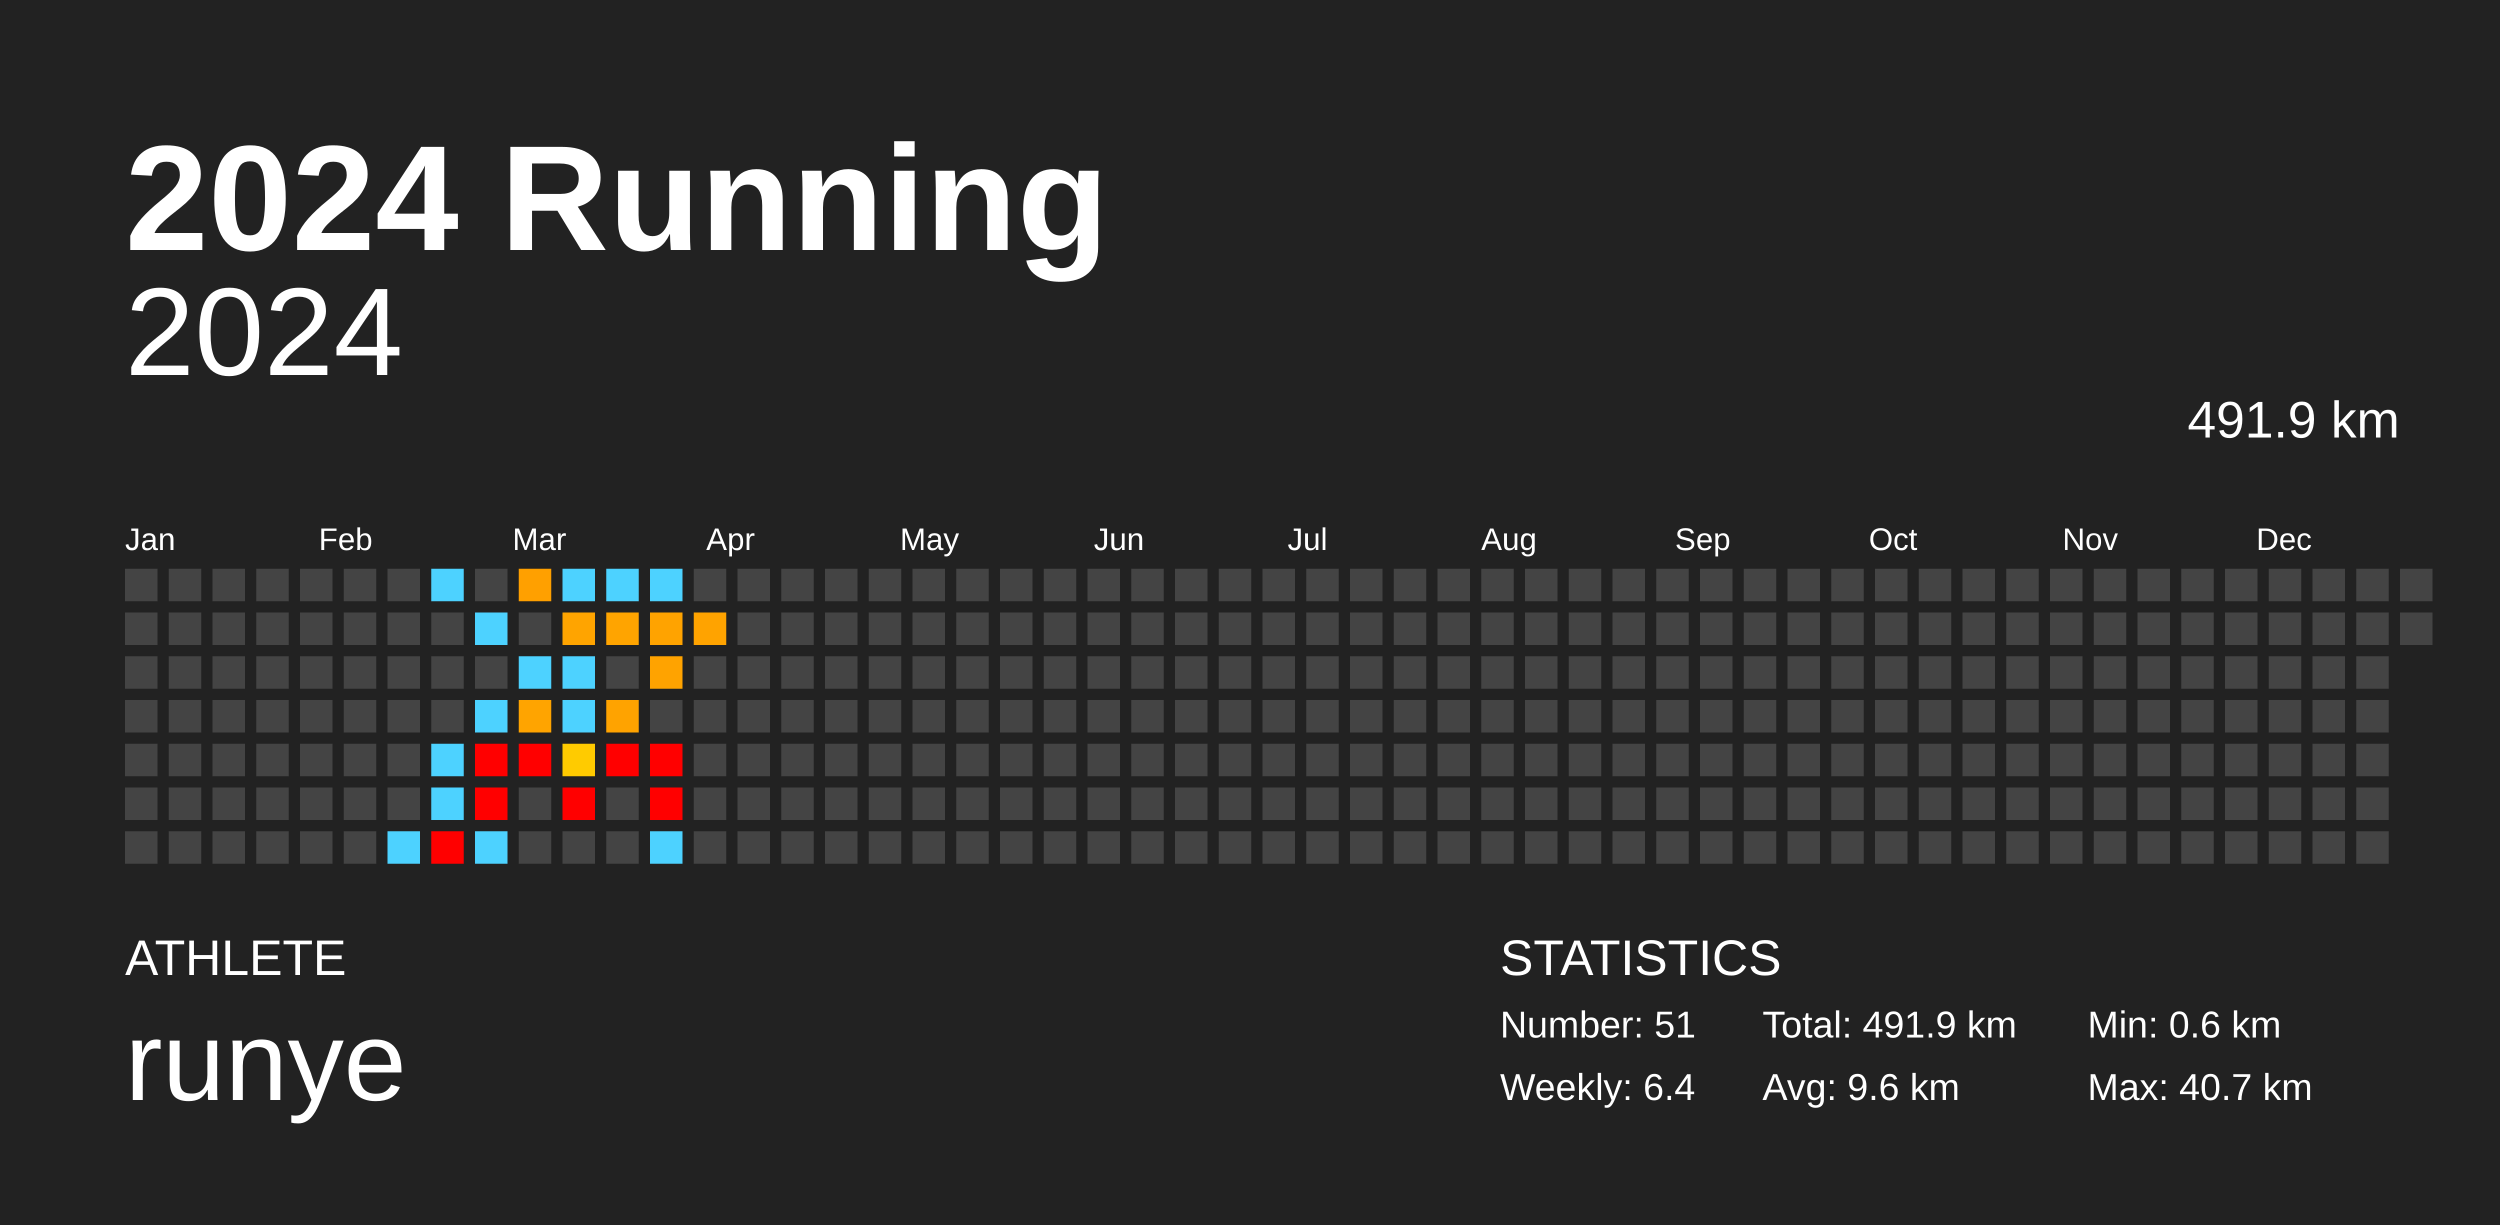
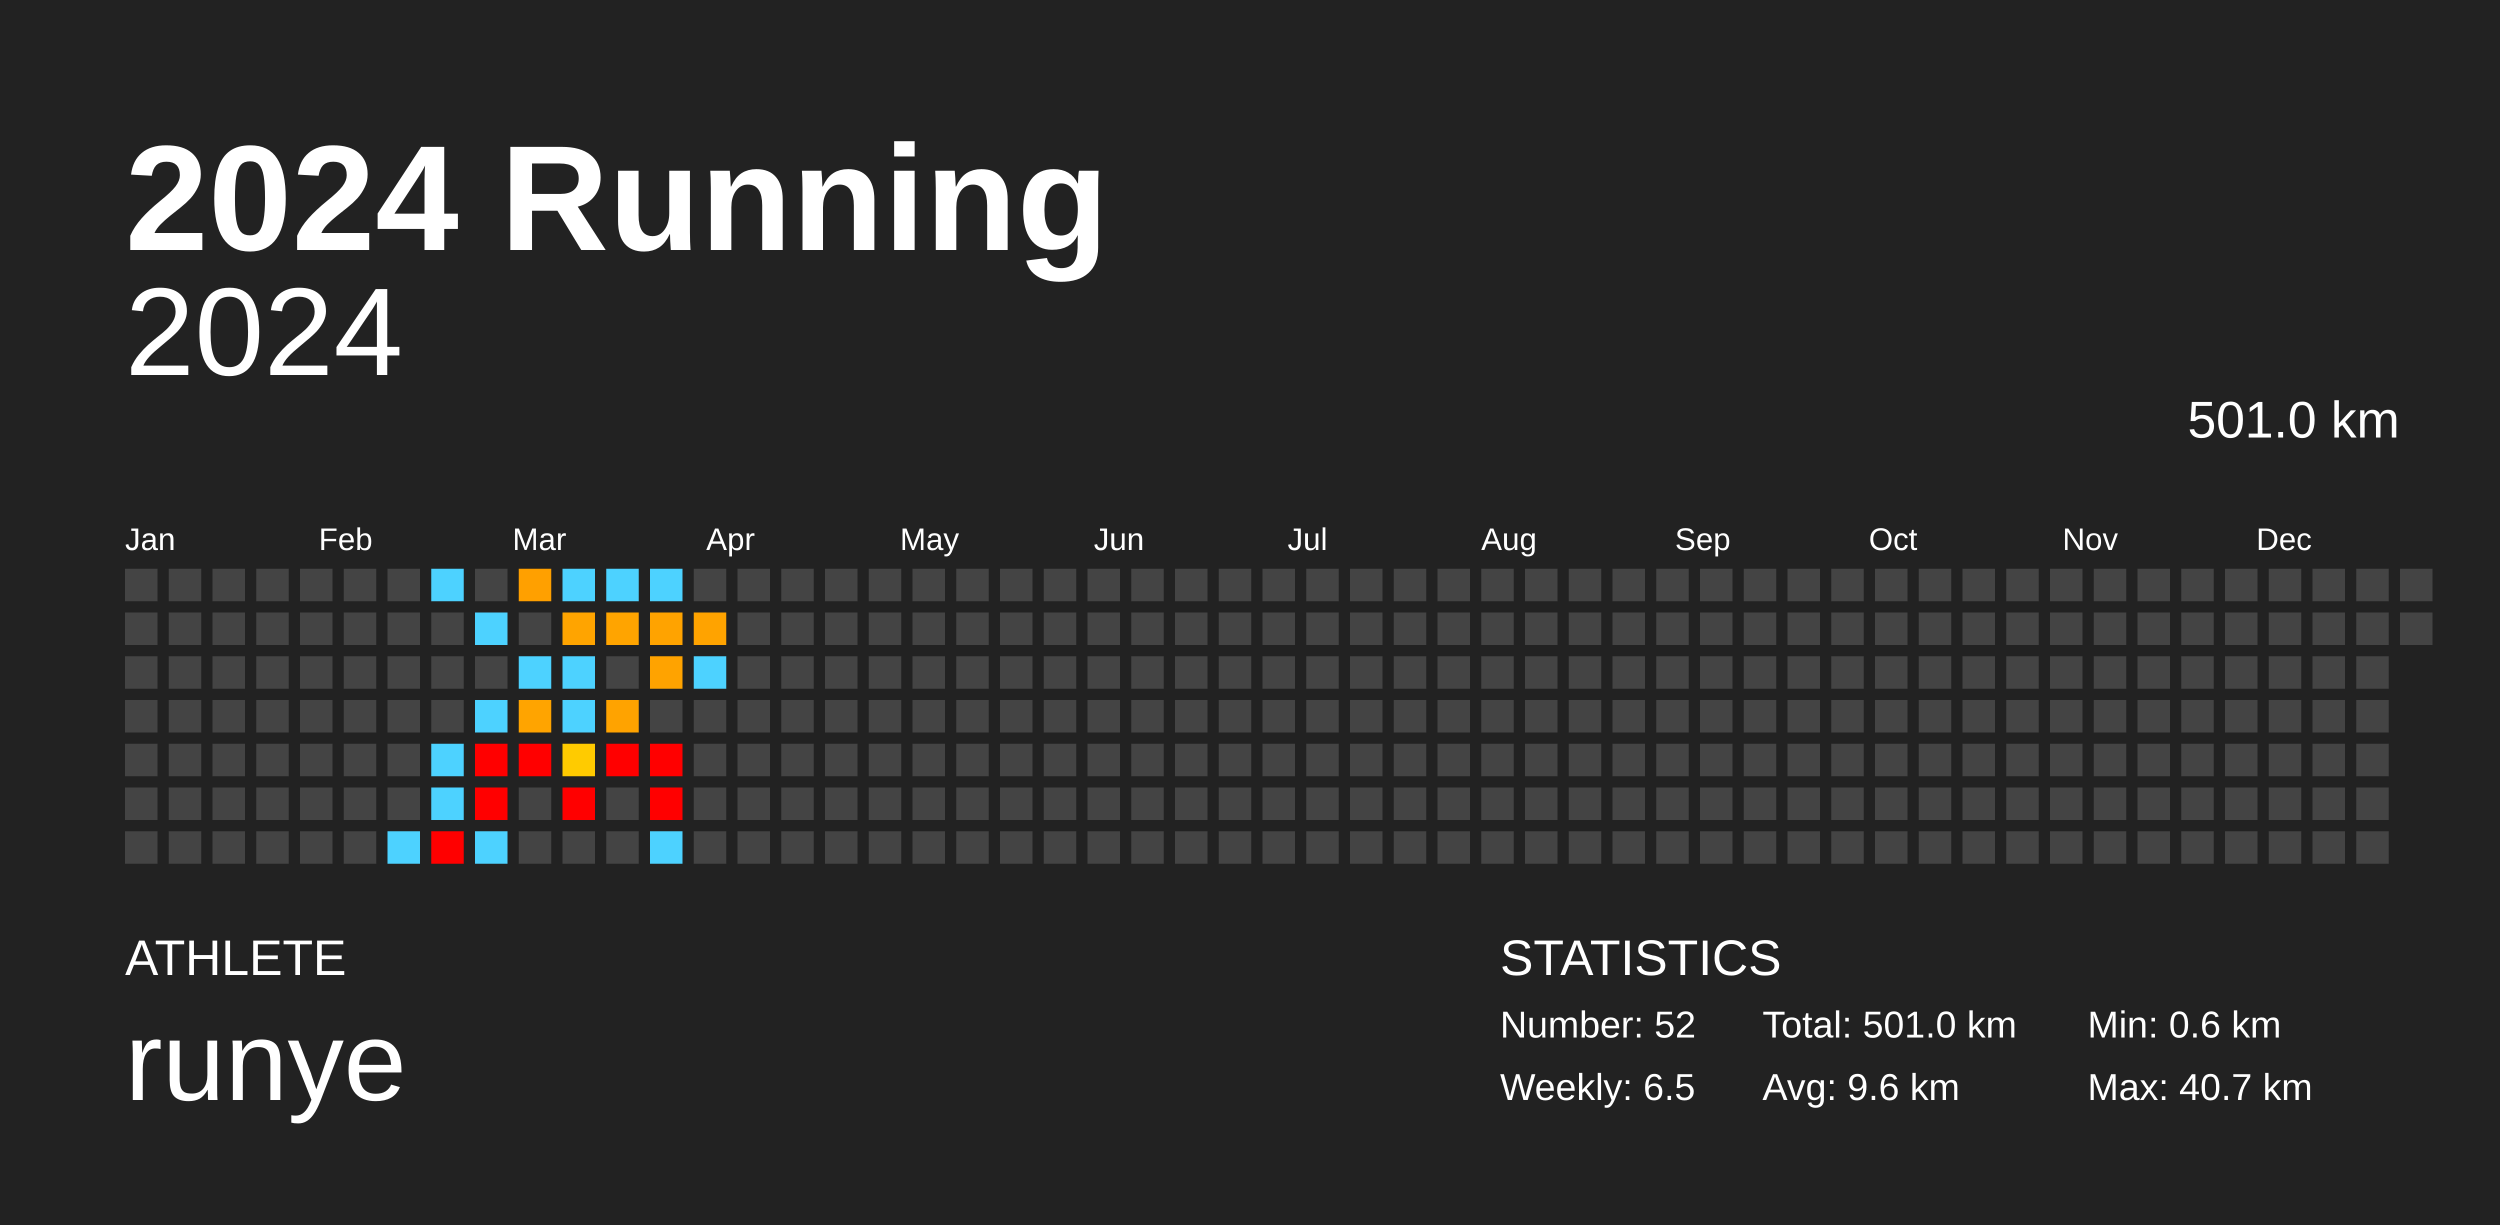
<svg xmlns="http://www.w3.org/2000/svg" baseProfile="full" height="98mm" version="1.1" viewBox="0,0,200,98" width="200mm">
  <defs />
  <rect fill="#222222" height="98" width="200" x="0" y="0" />
  <text fill="#FFFFFF" style="font-size:12px; font-family:Arial; font-weight:bold;" x="10" y="20">2024 Running</text>
  <text fill="#FFFFFF" style="font-size:4px; font-family:Arial" x="10" y="78">ATHLETE</text>
  <text fill="#FFFFFF" style="font-size:9px; font-family:Arial" x="10" y="88">runye</text>
  <text fill="#FFFFFF" style="font-size:4px; font-family:Arial" x="120" y="78">STATISTICS</text>
-   <text fill="#FFFFFF" style="font-size:3px; font-family:Arial" x="120" y="83">Number: 51</text>
-   <text fill="#FFFFFF" style="font-size:3px; font-family:Arial" x="120" y="88">Weekly: 6.4</text>
-   <text fill="#FFFFFF" style="font-size:3px; font-family:Arial" x="141" y="83">Total: 491.9 km</text>
+   <text fill="#FFFFFF" style="font-size:3px; font-family:Arial" x="120" y="83">Number: 52</text>
+   <text fill="#FFFFFF" style="font-size:3px; font-family:Arial" x="120" y="88">Weekly: 6.5</text>
+   <text fill="#FFFFFF" style="font-size:3px; font-family:Arial" x="141" y="83">Total: 501.0 km</text>
  <text fill="#FFFFFF" style="font-size:3px; font-family:Arial" x="141" y="88">Avg: 9.6 km</text>
  <text fill="#FFFFFF" style="font-size:3px; font-family:Arial" x="167" y="83">Min: 0.6 km</text>
  <text fill="#FFFFFF" style="font-size:3px; font-family:Arial" x="167" y="88">Max: 40.7 km</text>
  <text alignment-baseline="hanging" fill="#FFFFFF" style="font-size:10.0px; font-family:Arial;" x="10" y="30">2024</text>
-   <text alignment-baseline="hanging" fill="#FFFFFF" style="font-size:4.125px; font-family:Arial;" x="175" y="35">491.9 km</text>
+   <text alignment-baseline="hanging" fill="#FFFFFF" style="font-size:4.125px; font-family:Arial;" x="175" y="35">501.0 km</text>
  <text fill="#FFFFFF" style="font-size:2.5px; font-family:Arial" x="10.0" y="44">Jan</text>
  <text fill="#FFFFFF" style="font-size:2.5px; font-family:Arial" x="25.5" y="44">Feb</text>
  <text fill="#FFFFFF" style="font-size:2.5px; font-family:Arial" x="41.0" y="44">Mar</text>
  <text fill="#FFFFFF" style="font-size:2.5px; font-family:Arial" x="56.5" y="44">Apr</text>
  <text fill="#FFFFFF" style="font-size:2.5px; font-family:Arial" x="72.0" y="44">May</text>
  <text fill="#FFFFFF" style="font-size:2.5px; font-family:Arial" x="87.5" y="44">Jun</text>
  <text fill="#FFFFFF" style="font-size:2.5px; font-family:Arial" x="103.0" y="44">Jul</text>
  <text fill="#FFFFFF" style="font-size:2.5px; font-family:Arial" x="118.5" y="44">Aug</text>
  <text fill="#FFFFFF" style="font-size:2.5px; font-family:Arial" x="134.0" y="44">Sep</text>
  <text fill="#FFFFFF" style="font-size:2.5px; font-family:Arial" x="149.5" y="44">Oct</text>
  <text fill="#FFFFFF" style="font-size:2.5px; font-family:Arial" x="165.0" y="44">Nov</text>
  <text fill="#FFFFFF" style="font-size:2.5px; font-family:Arial" x="180.5" y="44">Dec</text>
  <rect fill="#444444" height="2.6" width="2.6" x="10.0" y="45.5" />
  <rect fill="#444444" height="2.6" width="2.6" x="10.0" y="49.0" />
  <rect fill="#444444" height="2.6" width="2.6" x="10.0" y="52.5" />
  <rect fill="#444444" height="2.6" width="2.6" x="10.0" y="56.0" />
  <rect fill="#444444" height="2.6" width="2.6" x="10.0" y="59.5" />
  <rect fill="#444444" height="2.6" width="2.6" x="10.0" y="63.0" />
  <rect fill="#444444" height="2.6" width="2.6" x="10.0" y="66.5" />
  <rect fill="#444444" height="2.6" width="2.6" x="13.5" y="45.5" />
  <rect fill="#444444" height="2.6" width="2.6" x="13.5" y="49.0" />
  <rect fill="#444444" height="2.6" width="2.6" x="13.5" y="52.5" />
  <rect fill="#444444" height="2.6" width="2.6" x="13.5" y="56.0" />
  <rect fill="#444444" height="2.6" width="2.6" x="13.5" y="59.5" />
  <rect fill="#444444" height="2.6" width="2.6" x="13.5" y="63.0" />
  <rect fill="#444444" height="2.6" width="2.6" x="13.5" y="66.5" />
  <rect fill="#444444" height="2.6" width="2.6" x="17.0" y="45.5" />
  <rect fill="#444444" height="2.6" width="2.6" x="17.0" y="49.0" />
  <rect fill="#444444" height="2.6" width="2.6" x="17.0" y="52.5" />
  <rect fill="#444444" height="2.6" width="2.6" x="17.0" y="56.0" />
  <rect fill="#444444" height="2.6" width="2.6" x="17.0" y="59.5" />
  <rect fill="#444444" height="2.6" width="2.6" x="17.0" y="63.0" />
  <rect fill="#444444" height="2.6" width="2.6" x="17.0" y="66.5" />
  <rect fill="#444444" height="2.6" width="2.6" x="20.5" y="45.5" />
  <rect fill="#444444" height="2.6" width="2.6" x="20.5" y="49.0" />
  <rect fill="#444444" height="2.6" width="2.6" x="20.5" y="52.5" />
  <rect fill="#444444" height="2.6" width="2.6" x="20.5" y="56.0" />
  <rect fill="#444444" height="2.6" width="2.6" x="20.5" y="59.5" />
  <rect fill="#444444" height="2.6" width="2.6" x="20.5" y="63.0" />
  <rect fill="#444444" height="2.6" width="2.6" x="20.5" y="66.5" />
  <rect fill="#444444" height="2.6" width="2.6" x="24.0" y="45.5" />
  <rect fill="#444444" height="2.6" width="2.6" x="24.0" y="49.0" />
  <rect fill="#444444" height="2.6" width="2.6" x="24.0" y="52.5" />
  <rect fill="#444444" height="2.6" width="2.6" x="24.0" y="56.0" />
  <rect fill="#444444" height="2.6" width="2.6" x="24.0" y="59.5" />
  <rect fill="#444444" height="2.6" width="2.6" x="24.0" y="63.0" />
  <rect fill="#444444" height="2.6" width="2.6" x="24.0" y="66.5" />
  <rect fill="#444444" height="2.6" width="2.6" x="27.5" y="45.5" />
  <rect fill="#444444" height="2.6" width="2.6" x="27.5" y="49.0" />
  <rect fill="#444444" height="2.6" width="2.6" x="27.5" y="52.5" />
  <rect fill="#444444" height="2.6" width="2.6" x="27.5" y="56.0" />
  <rect fill="#444444" height="2.6" width="2.6" x="27.5" y="59.5" />
  <rect fill="#444444" height="2.6" width="2.6" x="27.5" y="63.0" />
  <rect fill="#444444" height="2.6" width="2.6" x="27.5" y="66.5" />
  <rect fill="#444444" height="2.6" width="2.6" x="31.0" y="45.5" />
  <rect fill="#444444" height="2.6" width="2.6" x="31.0" y="49.0" />
  <rect fill="#444444" height="2.6" width="2.6" x="31.0" y="52.5" />
  <rect fill="#444444" height="2.6" width="2.6" x="31.0" y="56.0" />
  <rect fill="#444444" height="2.6" width="2.6" x="31.0" y="59.5" />
  <rect fill="#444444" height="2.6" width="2.6" x="31.0" y="63.0" />
  <rect fill="#4dd2ff" height="2.6" width="2.6" x="31.0" y="66.5" />
  <rect fill="#4dd2ff" height="2.6" width="2.6" x="34.5" y="45.5" />
  <rect fill="#444444" height="2.6" width="2.6" x="34.5" y="49.0" />
  <rect fill="#444444" height="2.6" width="2.6" x="34.5" y="52.5" />
  <rect fill="#444444" height="2.6" width="2.6" x="34.5" y="56.0" />
  <rect fill="#4dd2ff" height="2.6" width="2.6" x="34.5" y="59.5" />
  <rect fill="#4dd2ff" height="2.6" width="2.6" x="34.5" y="63.0" />
  <rect fill="red" height="2.6" width="2.6" x="34.5" y="66.5" />
  <rect fill="#444444" height="2.6" width="2.6" x="38.0" y="45.5" />
  <rect fill="#4dd2ff" height="2.6" width="2.6" x="38.0" y="49.0" />
  <rect fill="#444444" height="2.6" width="2.6" x="38.0" y="52.5" />
  <rect fill="#4dd2ff" height="2.6" width="2.6" x="38.0" y="56.0" />
  <rect fill="red" height="2.6" width="2.6" x="38.0" y="59.5" />
  <rect fill="red" height="2.6" width="2.6" x="38.0" y="63.0" />
  <rect fill="#4dd2ff" height="2.6" width="2.6" x="38.0" y="66.5" />
  <rect fill="#ffa000" height="2.6" width="2.6" x="41.5" y="45.5" />
  <rect fill="#444444" height="2.6" width="2.6" x="41.5" y="49.0" />
  <rect fill="#4dd2ff" height="2.6" width="2.6" x="41.5" y="52.5" />
  <rect fill="#ffa400" height="2.6" width="2.6" x="41.5" y="56.0" />
  <rect fill="red" height="2.6" width="2.6" x="41.5" y="59.5" />
  <rect fill="#444444" height="2.6" width="2.6" x="41.5" y="63.0" />
  <rect fill="#444444" height="2.6" width="2.6" x="41.5" y="66.5" />
  <rect fill="#4dd2ff" height="2.6" width="2.6" x="45.0" y="45.5" />
  <rect fill="#ffa400" height="2.6" width="2.6" x="45.0" y="49.0" />
  <rect fill="#4dd2ff" height="2.6" width="2.6" x="45.0" y="52.5" />
  <rect fill="#4dd2ff" height="2.6" width="2.6" x="45.0" y="56.0" />
  <rect fill="#ffcb00" height="2.6" width="2.6" x="45.0" y="59.5" />
  <rect fill="red" height="2.6" width="2.6" x="45.0" y="63.0" />
  <rect fill="#444444" height="2.6" width="2.6" x="45.0" y="66.5" />
  <rect fill="#4dd2ff" height="2.6" width="2.6" x="48.5" y="45.5" />
  <rect fill="#ffa400" height="2.6" width="2.6" x="48.5" y="49.0" />
  <rect fill="#444444" height="2.6" width="2.6" x="48.5" y="52.5" />
  <rect fill="#ffa300" height="2.6" width="2.6" x="48.5" y="56.0" />
  <rect fill="red" height="2.6" width="2.6" x="48.5" y="59.5" />
  <rect fill="#444444" height="2.6" width="2.6" x="48.5" y="63.0" />
  <rect fill="#444444" height="2.6" width="2.6" x="48.5" y="66.5" />
  <rect fill="#4dd2ff" height="2.6" width="2.6" x="52.0" y="45.5" />
  <rect fill="#ffa300" height="2.6" width="2.6" x="52.0" y="49.0" />
  <rect fill="#ffa300" height="2.6" width="2.6" x="52.0" y="52.5" />
  <rect fill="#444444" height="2.6" width="2.6" x="52.0" y="56.0" />
  <rect fill="red" height="2.6" width="2.6" x="52.0" y="59.5" />
  <rect fill="red" height="2.6" width="2.6" x="52.0" y="63.0" />
  <rect fill="#4dd2ff" height="2.6" width="2.6" x="52.0" y="66.5" />
  <rect fill="#444444" height="2.6" width="2.6" x="55.5" y="45.5" />
  <rect fill="#ffa300" height="2.6" width="2.6" x="55.5" y="49.0" />
-   <rect fill="#444444" height="2.6" width="2.6" x="55.5" y="52.5" />
+   <rect fill="#4dd2ff" height="2.6" width="2.6" x="55.5" y="52.5" />
  <rect fill="#444444" height="2.6" width="2.6" x="55.5" y="56.0" />
  <rect fill="#444444" height="2.6" width="2.6" x="55.5" y="59.5" />
  <rect fill="#444444" height="2.6" width="2.6" x="55.5" y="63.0" />
  <rect fill="#444444" height="2.6" width="2.6" x="55.5" y="66.5" />
  <rect fill="#444444" height="2.6" width="2.6" x="59.0" y="45.5" />
  <rect fill="#444444" height="2.6" width="2.6" x="59.0" y="49.0" />
  <rect fill="#444444" height="2.6" width="2.6" x="59.0" y="52.5" />
  <rect fill="#444444" height="2.6" width="2.6" x="59.0" y="56.0" />
  <rect fill="#444444" height="2.6" width="2.6" x="59.0" y="59.5" />
  <rect fill="#444444" height="2.6" width="2.6" x="59.0" y="63.0" />
  <rect fill="#444444" height="2.6" width="2.6" x="59.0" y="66.5" />
  <rect fill="#444444" height="2.6" width="2.6" x="62.5" y="45.5" />
  <rect fill="#444444" height="2.6" width="2.6" x="62.5" y="49.0" />
  <rect fill="#444444" height="2.6" width="2.6" x="62.5" y="52.5" />
  <rect fill="#444444" height="2.6" width="2.6" x="62.5" y="56.0" />
  <rect fill="#444444" height="2.6" width="2.6" x="62.5" y="59.5" />
  <rect fill="#444444" height="2.6" width="2.6" x="62.5" y="63.0" />
  <rect fill="#444444" height="2.6" width="2.6" x="62.5" y="66.5" />
  <rect fill="#444444" height="2.6" width="2.6" x="66.0" y="45.5" />
  <rect fill="#444444" height="2.6" width="2.6" x="66.0" y="49.0" />
  <rect fill="#444444" height="2.6" width="2.6" x="66.0" y="52.5" />
  <rect fill="#444444" height="2.6" width="2.6" x="66.0" y="56.0" />
  <rect fill="#444444" height="2.6" width="2.6" x="66.0" y="59.5" />
  <rect fill="#444444" height="2.6" width="2.6" x="66.0" y="63.0" />
  <rect fill="#444444" height="2.6" width="2.6" x="66.0" y="66.5" />
  <rect fill="#444444" height="2.6" width="2.6" x="69.5" y="45.5" />
  <rect fill="#444444" height="2.6" width="2.6" x="69.5" y="49.0" />
  <rect fill="#444444" height="2.6" width="2.6" x="69.5" y="52.5" />
  <rect fill="#444444" height="2.6" width="2.6" x="69.5" y="56.0" />
  <rect fill="#444444" height="2.6" width="2.6" x="69.5" y="59.5" />
  <rect fill="#444444" height="2.6" width="2.6" x="69.5" y="63.0" />
  <rect fill="#444444" height="2.6" width="2.6" x="69.5" y="66.5" />
  <rect fill="#444444" height="2.6" width="2.6" x="73.0" y="45.5" />
  <rect fill="#444444" height="2.6" width="2.6" x="73.0" y="49.0" />
  <rect fill="#444444" height="2.6" width="2.6" x="73.0" y="52.5" />
  <rect fill="#444444" height="2.6" width="2.6" x="73.0" y="56.0" />
  <rect fill="#444444" height="2.6" width="2.6" x="73.0" y="59.5" />
  <rect fill="#444444" height="2.6" width="2.6" x="73.0" y="63.0" />
  <rect fill="#444444" height="2.6" width="2.6" x="73.0" y="66.5" />
  <rect fill="#444444" height="2.6" width="2.6" x="76.5" y="45.5" />
  <rect fill="#444444" height="2.6" width="2.6" x="76.5" y="49.0" />
  <rect fill="#444444" height="2.6" width="2.6" x="76.5" y="52.5" />
  <rect fill="#444444" height="2.6" width="2.6" x="76.5" y="56.0" />
  <rect fill="#444444" height="2.6" width="2.6" x="76.5" y="59.5" />
  <rect fill="#444444" height="2.6" width="2.6" x="76.5" y="63.0" />
  <rect fill="#444444" height="2.6" width="2.6" x="76.5" y="66.5" />
  <rect fill="#444444" height="2.6" width="2.6" x="80.0" y="45.5" />
  <rect fill="#444444" height="2.6" width="2.6" x="80.0" y="49.0" />
  <rect fill="#444444" height="2.6" width="2.6" x="80.0" y="52.5" />
  <rect fill="#444444" height="2.6" width="2.6" x="80.0" y="56.0" />
  <rect fill="#444444" height="2.6" width="2.6" x="80.0" y="59.5" />
  <rect fill="#444444" height="2.6" width="2.6" x="80.0" y="63.0" />
  <rect fill="#444444" height="2.6" width="2.6" x="80.0" y="66.5" />
  <rect fill="#444444" height="2.6" width="2.6" x="83.5" y="45.5" />
  <rect fill="#444444" height="2.6" width="2.6" x="83.5" y="49.0" />
  <rect fill="#444444" height="2.6" width="2.6" x="83.5" y="52.5" />
  <rect fill="#444444" height="2.6" width="2.6" x="83.5" y="56.0" />
  <rect fill="#444444" height="2.6" width="2.6" x="83.5" y="59.5" />
  <rect fill="#444444" height="2.6" width="2.6" x="83.5" y="63.0" />
  <rect fill="#444444" height="2.6" width="2.6" x="83.5" y="66.5" />
  <rect fill="#444444" height="2.6" width="2.6" x="87.0" y="45.5" />
  <rect fill="#444444" height="2.6" width="2.6" x="87.0" y="49.0" />
  <rect fill="#444444" height="2.6" width="2.6" x="87.0" y="52.5" />
  <rect fill="#444444" height="2.6" width="2.6" x="87.0" y="56.0" />
  <rect fill="#444444" height="2.6" width="2.6" x="87.0" y="59.5" />
  <rect fill="#444444" height="2.6" width="2.6" x="87.0" y="63.0" />
  <rect fill="#444444" height="2.6" width="2.6" x="87.0" y="66.5" />
  <rect fill="#444444" height="2.6" width="2.6" x="90.5" y="45.5" />
  <rect fill="#444444" height="2.6" width="2.6" x="90.5" y="49.0" />
  <rect fill="#444444" height="2.6" width="2.6" x="90.5" y="52.5" />
  <rect fill="#444444" height="2.6" width="2.6" x="90.5" y="56.0" />
  <rect fill="#444444" height="2.6" width="2.6" x="90.5" y="59.5" />
  <rect fill="#444444" height="2.6" width="2.6" x="90.5" y="63.0" />
  <rect fill="#444444" height="2.6" width="2.6" x="90.5" y="66.5" />
  <rect fill="#444444" height="2.6" width="2.6" x="94.0" y="45.5" />
  <rect fill="#444444" height="2.6" width="2.6" x="94.0" y="49.0" />
  <rect fill="#444444" height="2.6" width="2.6" x="94.0" y="52.5" />
  <rect fill="#444444" height="2.6" width="2.6" x="94.0" y="56.0" />
  <rect fill="#444444" height="2.6" width="2.6" x="94.0" y="59.5" />
  <rect fill="#444444" height="2.6" width="2.6" x="94.0" y="63.0" />
  <rect fill="#444444" height="2.6" width="2.6" x="94.0" y="66.5" />
  <rect fill="#444444" height="2.6" width="2.6" x="97.5" y="45.5" />
  <rect fill="#444444" height="2.6" width="2.6" x="97.5" y="49.0" />
  <rect fill="#444444" height="2.6" width="2.6" x="97.5" y="52.5" />
  <rect fill="#444444" height="2.6" width="2.6" x="97.5" y="56.0" />
  <rect fill="#444444" height="2.6" width="2.6" x="97.5" y="59.5" />
  <rect fill="#444444" height="2.6" width="2.6" x="97.5" y="63.0" />
  <rect fill="#444444" height="2.6" width="2.6" x="97.5" y="66.5" />
  <rect fill="#444444" height="2.6" width="2.6" x="101.0" y="45.5" />
  <rect fill="#444444" height="2.6" width="2.6" x="101.0" y="49.0" />
  <rect fill="#444444" height="2.6" width="2.6" x="101.0" y="52.5" />
  <rect fill="#444444" height="2.6" width="2.6" x="101.0" y="56.0" />
  <rect fill="#444444" height="2.6" width="2.6" x="101.0" y="59.5" />
  <rect fill="#444444" height="2.6" width="2.6" x="101.0" y="63.0" />
  <rect fill="#444444" height="2.6" width="2.6" x="101.0" y="66.5" />
  <rect fill="#444444" height="2.6" width="2.6" x="104.5" y="45.5" />
  <rect fill="#444444" height="2.6" width="2.6" x="104.5" y="49.0" />
  <rect fill="#444444" height="2.6" width="2.6" x="104.5" y="52.5" />
  <rect fill="#444444" height="2.6" width="2.6" x="104.5" y="56.0" />
  <rect fill="#444444" height="2.6" width="2.6" x="104.5" y="59.5" />
  <rect fill="#444444" height="2.6" width="2.6" x="104.5" y="63.0" />
  <rect fill="#444444" height="2.6" width="2.6" x="104.5" y="66.5" />
  <rect fill="#444444" height="2.6" width="2.6" x="108.0" y="45.5" />
  <rect fill="#444444" height="2.6" width="2.6" x="108.0" y="49.0" />
  <rect fill="#444444" height="2.6" width="2.6" x="108.0" y="52.5" />
  <rect fill="#444444" height="2.6" width="2.6" x="108.0" y="56.0" />
  <rect fill="#444444" height="2.6" width="2.6" x="108.0" y="59.5" />
  <rect fill="#444444" height="2.6" width="2.6" x="108.0" y="63.0" />
  <rect fill="#444444" height="2.6" width="2.6" x="108.0" y="66.5" />
  <rect fill="#444444" height="2.6" width="2.6" x="111.5" y="45.5" />
  <rect fill="#444444" height="2.6" width="2.6" x="111.5" y="49.0" />
  <rect fill="#444444" height="2.6" width="2.6" x="111.5" y="52.5" />
  <rect fill="#444444" height="2.6" width="2.6" x="111.5" y="56.0" />
  <rect fill="#444444" height="2.6" width="2.6" x="111.5" y="59.5" />
  <rect fill="#444444" height="2.6" width="2.6" x="111.5" y="63.0" />
  <rect fill="#444444" height="2.6" width="2.6" x="111.5" y="66.5" />
  <rect fill="#444444" height="2.6" width="2.6" x="115.0" y="45.5" />
  <rect fill="#444444" height="2.6" width="2.6" x="115.0" y="49.0" />
  <rect fill="#444444" height="2.6" width="2.6" x="115.0" y="52.5" />
  <rect fill="#444444" height="2.6" width="2.6" x="115.0" y="56.0" />
  <rect fill="#444444" height="2.6" width="2.6" x="115.0" y="59.5" />
  <rect fill="#444444" height="2.6" width="2.6" x="115.0" y="63.0" />
  <rect fill="#444444" height="2.6" width="2.6" x="115.0" y="66.5" />
  <rect fill="#444444" height="2.6" width="2.6" x="118.5" y="45.5" />
  <rect fill="#444444" height="2.6" width="2.6" x="118.5" y="49.0" />
  <rect fill="#444444" height="2.6" width="2.6" x="118.5" y="52.5" />
  <rect fill="#444444" height="2.6" width="2.6" x="118.5" y="56.0" />
  <rect fill="#444444" height="2.6" width="2.6" x="118.5" y="59.5" />
  <rect fill="#444444" height="2.6" width="2.6" x="118.5" y="63.0" />
  <rect fill="#444444" height="2.6" width="2.6" x="118.5" y="66.5" />
  <rect fill="#444444" height="2.6" width="2.6" x="122.0" y="45.5" />
  <rect fill="#444444" height="2.6" width="2.6" x="122.0" y="49.0" />
  <rect fill="#444444" height="2.6" width="2.6" x="122.0" y="52.5" />
  <rect fill="#444444" height="2.6" width="2.6" x="122.0" y="56.0" />
  <rect fill="#444444" height="2.6" width="2.6" x="122.0" y="59.5" />
  <rect fill="#444444" height="2.6" width="2.6" x="122.0" y="63.0" />
  <rect fill="#444444" height="2.6" width="2.6" x="122.0" y="66.5" />
  <rect fill="#444444" height="2.6" width="2.6" x="125.5" y="45.5" />
  <rect fill="#444444" height="2.6" width="2.6" x="125.5" y="49.0" />
  <rect fill="#444444" height="2.6" width="2.6" x="125.5" y="52.5" />
  <rect fill="#444444" height="2.6" width="2.6" x="125.5" y="56.0" />
  <rect fill="#444444" height="2.6" width="2.6" x="125.5" y="59.5" />
  <rect fill="#444444" height="2.6" width="2.6" x="125.5" y="63.0" />
  <rect fill="#444444" height="2.6" width="2.6" x="125.5" y="66.5" />
  <rect fill="#444444" height="2.6" width="2.6" x="129.0" y="45.5" />
  <rect fill="#444444" height="2.6" width="2.6" x="129.0" y="49.0" />
  <rect fill="#444444" height="2.6" width="2.6" x="129.0" y="52.5" />
  <rect fill="#444444" height="2.6" width="2.6" x="129.0" y="56.0" />
  <rect fill="#444444" height="2.6" width="2.6" x="129.0" y="59.5" />
  <rect fill="#444444" height="2.6" width="2.6" x="129.0" y="63.0" />
  <rect fill="#444444" height="2.6" width="2.6" x="129.0" y="66.5" />
  <rect fill="#444444" height="2.6" width="2.6" x="132.5" y="45.5" />
  <rect fill="#444444" height="2.6" width="2.6" x="132.5" y="49.0" />
  <rect fill="#444444" height="2.6" width="2.6" x="132.5" y="52.5" />
  <rect fill="#444444" height="2.6" width="2.6" x="132.5" y="56.0" />
  <rect fill="#444444" height="2.6" width="2.6" x="132.5" y="59.5" />
  <rect fill="#444444" height="2.6" width="2.6" x="132.5" y="63.0" />
  <rect fill="#444444" height="2.6" width="2.6" x="132.5" y="66.5" />
  <rect fill="#444444" height="2.6" width="2.6" x="136.0" y="45.5" />
  <rect fill="#444444" height="2.6" width="2.6" x="136.0" y="49.0" />
  <rect fill="#444444" height="2.6" width="2.6" x="136.0" y="52.5" />
  <rect fill="#444444" height="2.6" width="2.6" x="136.0" y="56.0" />
  <rect fill="#444444" height="2.6" width="2.6" x="136.0" y="59.5" />
  <rect fill="#444444" height="2.6" width="2.6" x="136.0" y="63.0" />
  <rect fill="#444444" height="2.6" width="2.6" x="136.0" y="66.5" />
  <rect fill="#444444" height="2.6" width="2.6" x="139.5" y="45.5" />
  <rect fill="#444444" height="2.6" width="2.6" x="139.5" y="49.0" />
  <rect fill="#444444" height="2.6" width="2.6" x="139.5" y="52.5" />
  <rect fill="#444444" height="2.6" width="2.6" x="139.5" y="56.0" />
  <rect fill="#444444" height="2.6" width="2.6" x="139.5" y="59.5" />
  <rect fill="#444444" height="2.6" width="2.6" x="139.5" y="63.0" />
  <rect fill="#444444" height="2.6" width="2.6" x="139.5" y="66.5" />
  <rect fill="#444444" height="2.6" width="2.6" x="143.0" y="45.5" />
  <rect fill="#444444" height="2.6" width="2.6" x="143.0" y="49.0" />
  <rect fill="#444444" height="2.6" width="2.6" x="143.0" y="52.5" />
  <rect fill="#444444" height="2.6" width="2.6" x="143.0" y="56.0" />
  <rect fill="#444444" height="2.6" width="2.6" x="143.0" y="59.5" />
  <rect fill="#444444" height="2.6" width="2.6" x="143.0" y="63.0" />
  <rect fill="#444444" height="2.6" width="2.6" x="143.0" y="66.5" />
  <rect fill="#444444" height="2.6" width="2.6" x="146.5" y="45.5" />
  <rect fill="#444444" height="2.6" width="2.6" x="146.5" y="49.0" />
  <rect fill="#444444" height="2.6" width="2.6" x="146.5" y="52.5" />
  <rect fill="#444444" height="2.6" width="2.6" x="146.5" y="56.0" />
  <rect fill="#444444" height="2.6" width="2.6" x="146.5" y="59.5" />
  <rect fill="#444444" height="2.6" width="2.6" x="146.5" y="63.0" />
  <rect fill="#444444" height="2.6" width="2.6" x="146.5" y="66.5" />
  <rect fill="#444444" height="2.6" width="2.6" x="150.0" y="45.5" />
  <rect fill="#444444" height="2.6" width="2.6" x="150.0" y="49.0" />
  <rect fill="#444444" height="2.6" width="2.6" x="150.0" y="52.5" />
  <rect fill="#444444" height="2.6" width="2.6" x="150.0" y="56.0" />
  <rect fill="#444444" height="2.6" width="2.6" x="150.0" y="59.5" />
  <rect fill="#444444" height="2.6" width="2.6" x="150.0" y="63.0" />
  <rect fill="#444444" height="2.6" width="2.6" x="150.0" y="66.5" />
  <rect fill="#444444" height="2.6" width="2.6" x="153.5" y="45.5" />
  <rect fill="#444444" height="2.6" width="2.6" x="153.5" y="49.0" />
  <rect fill="#444444" height="2.6" width="2.6" x="153.5" y="52.5" />
  <rect fill="#444444" height="2.6" width="2.6" x="153.5" y="56.0" />
  <rect fill="#444444" height="2.6" width="2.6" x="153.5" y="59.5" />
  <rect fill="#444444" height="2.6" width="2.6" x="153.5" y="63.0" />
  <rect fill="#444444" height="2.6" width="2.6" x="153.5" y="66.5" />
  <rect fill="#444444" height="2.6" width="2.6" x="157.0" y="45.5" />
  <rect fill="#444444" height="2.6" width="2.6" x="157.0" y="49.0" />
  <rect fill="#444444" height="2.6" width="2.6" x="157.0" y="52.5" />
  <rect fill="#444444" height="2.6" width="2.6" x="157.0" y="56.0" />
  <rect fill="#444444" height="2.6" width="2.6" x="157.0" y="59.5" />
  <rect fill="#444444" height="2.6" width="2.6" x="157.0" y="63.0" />
  <rect fill="#444444" height="2.6" width="2.6" x="157.0" y="66.5" />
  <rect fill="#444444" height="2.6" width="2.6" x="160.5" y="45.5" />
  <rect fill="#444444" height="2.6" width="2.6" x="160.5" y="49.0" />
  <rect fill="#444444" height="2.6" width="2.6" x="160.5" y="52.5" />
  <rect fill="#444444" height="2.6" width="2.6" x="160.5" y="56.0" />
  <rect fill="#444444" height="2.6" width="2.6" x="160.5" y="59.5" />
  <rect fill="#444444" height="2.6" width="2.6" x="160.5" y="63.0" />
  <rect fill="#444444" height="2.6" width="2.6" x="160.5" y="66.5" />
  <rect fill="#444444" height="2.6" width="2.6" x="164.0" y="45.5" />
  <rect fill="#444444" height="2.6" width="2.6" x="164.0" y="49.0" />
  <rect fill="#444444" height="2.6" width="2.6" x="164.0" y="52.5" />
  <rect fill="#444444" height="2.6" width="2.6" x="164.0" y="56.0" />
  <rect fill="#444444" height="2.6" width="2.6" x="164.0" y="59.5" />
  <rect fill="#444444" height="2.6" width="2.6" x="164.0" y="63.0" />
  <rect fill="#444444" height="2.6" width="2.6" x="164.0" y="66.5" />
  <rect fill="#444444" height="2.6" width="2.6" x="167.5" y="45.5" />
  <rect fill="#444444" height="2.6" width="2.6" x="167.5" y="49.0" />
  <rect fill="#444444" height="2.6" width="2.6" x="167.5" y="52.5" />
  <rect fill="#444444" height="2.6" width="2.6" x="167.5" y="56.0" />
  <rect fill="#444444" height="2.6" width="2.6" x="167.5" y="59.5" />
  <rect fill="#444444" height="2.6" width="2.6" x="167.5" y="63.0" />
  <rect fill="#444444" height="2.6" width="2.6" x="167.5" y="66.5" />
  <rect fill="#444444" height="2.6" width="2.6" x="171.0" y="45.5" />
  <rect fill="#444444" height="2.6" width="2.6" x="171.0" y="49.0" />
  <rect fill="#444444" height="2.6" width="2.6" x="171.0" y="52.5" />
  <rect fill="#444444" height="2.6" width="2.6" x="171.0" y="56.0" />
  <rect fill="#444444" height="2.6" width="2.6" x="171.0" y="59.5" />
  <rect fill="#444444" height="2.6" width="2.6" x="171.0" y="63.0" />
  <rect fill="#444444" height="2.6" width="2.6" x="171.0" y="66.5" />
  <rect fill="#444444" height="2.6" width="2.6" x="174.5" y="45.5" />
  <rect fill="#444444" height="2.6" width="2.6" x="174.5" y="49.0" />
  <rect fill="#444444" height="2.6" width="2.6" x="174.5" y="52.5" />
  <rect fill="#444444" height="2.6" width="2.6" x="174.5" y="56.0" />
  <rect fill="#444444" height="2.6" width="2.6" x="174.5" y="59.5" />
  <rect fill="#444444" height="2.6" width="2.6" x="174.5" y="63.0" />
  <rect fill="#444444" height="2.6" width="2.6" x="174.5" y="66.5" />
  <rect fill="#444444" height="2.6" width="2.6" x="178.0" y="45.5" />
  <rect fill="#444444" height="2.6" width="2.6" x="178.0" y="49.0" />
  <rect fill="#444444" height="2.6" width="2.6" x="178.0" y="52.5" />
  <rect fill="#444444" height="2.6" width="2.6" x="178.0" y="56.0" />
  <rect fill="#444444" height="2.6" width="2.6" x="178.0" y="59.5" />
  <rect fill="#444444" height="2.6" width="2.6" x="178.0" y="63.0" />
  <rect fill="#444444" height="2.6" width="2.6" x="178.0" y="66.5" />
  <rect fill="#444444" height="2.6" width="2.6" x="181.5" y="45.5" />
  <rect fill="#444444" height="2.6" width="2.6" x="181.5" y="49.0" />
  <rect fill="#444444" height="2.6" width="2.6" x="181.5" y="52.5" />
  <rect fill="#444444" height="2.6" width="2.6" x="181.5" y="56.0" />
  <rect fill="#444444" height="2.6" width="2.6" x="181.5" y="59.5" />
  <rect fill="#444444" height="2.6" width="2.6" x="181.5" y="63.0" />
  <rect fill="#444444" height="2.6" width="2.6" x="181.5" y="66.5" />
  <rect fill="#444444" height="2.6" width="2.6" x="185.0" y="45.5" />
  <rect fill="#444444" height="2.6" width="2.6" x="185.0" y="49.0" />
  <rect fill="#444444" height="2.6" width="2.6" x="185.0" y="52.5" />
  <rect fill="#444444" height="2.6" width="2.6" x="185.0" y="56.0" />
  <rect fill="#444444" height="2.6" width="2.6" x="185.0" y="59.5" />
  <rect fill="#444444" height="2.6" width="2.6" x="185.0" y="63.0" />
  <rect fill="#444444" height="2.6" width="2.6" x="185.0" y="66.5" />
  <rect fill="#444444" height="2.6" width="2.6" x="188.5" y="45.5" />
  <rect fill="#444444" height="2.6" width="2.6" x="188.5" y="49.0" />
  <rect fill="#444444" height="2.6" width="2.6" x="188.5" y="52.5" />
  <rect fill="#444444" height="2.6" width="2.6" x="188.5" y="56.0" />
  <rect fill="#444444" height="2.6" width="2.6" x="188.5" y="59.5" />
  <rect fill="#444444" height="2.6" width="2.6" x="188.5" y="63.0" />
  <rect fill="#444444" height="2.6" width="2.6" x="188.5" y="66.5" />
  <rect fill="#444444" height="2.6" width="2.6" x="192.0" y="45.5" />
  <rect fill="#444444" height="2.6" width="2.6" x="192.0" y="49.0" />
</svg>
